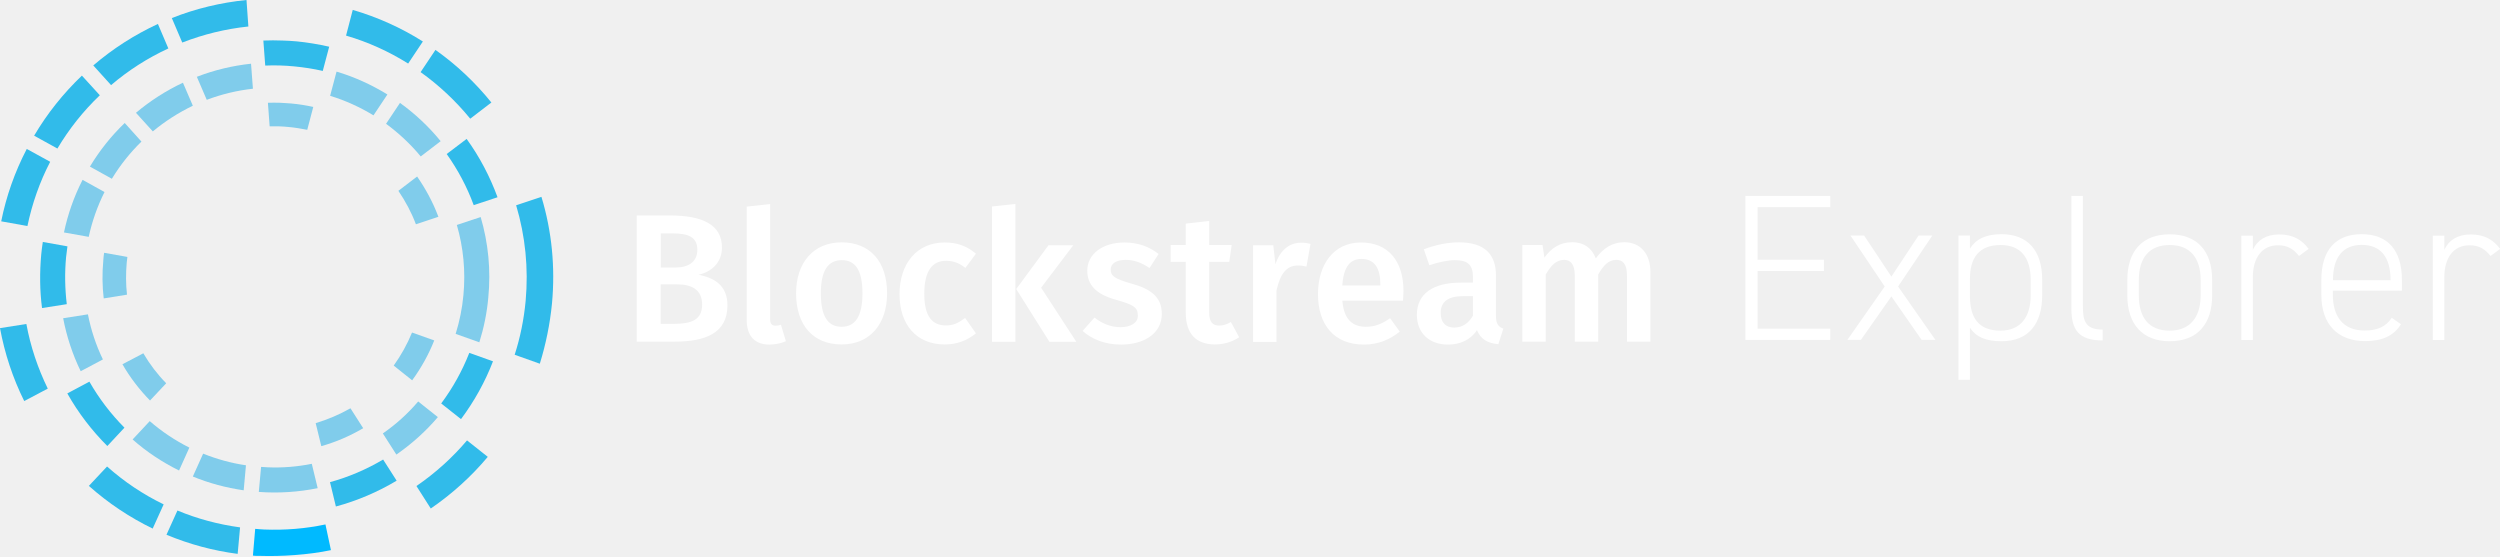
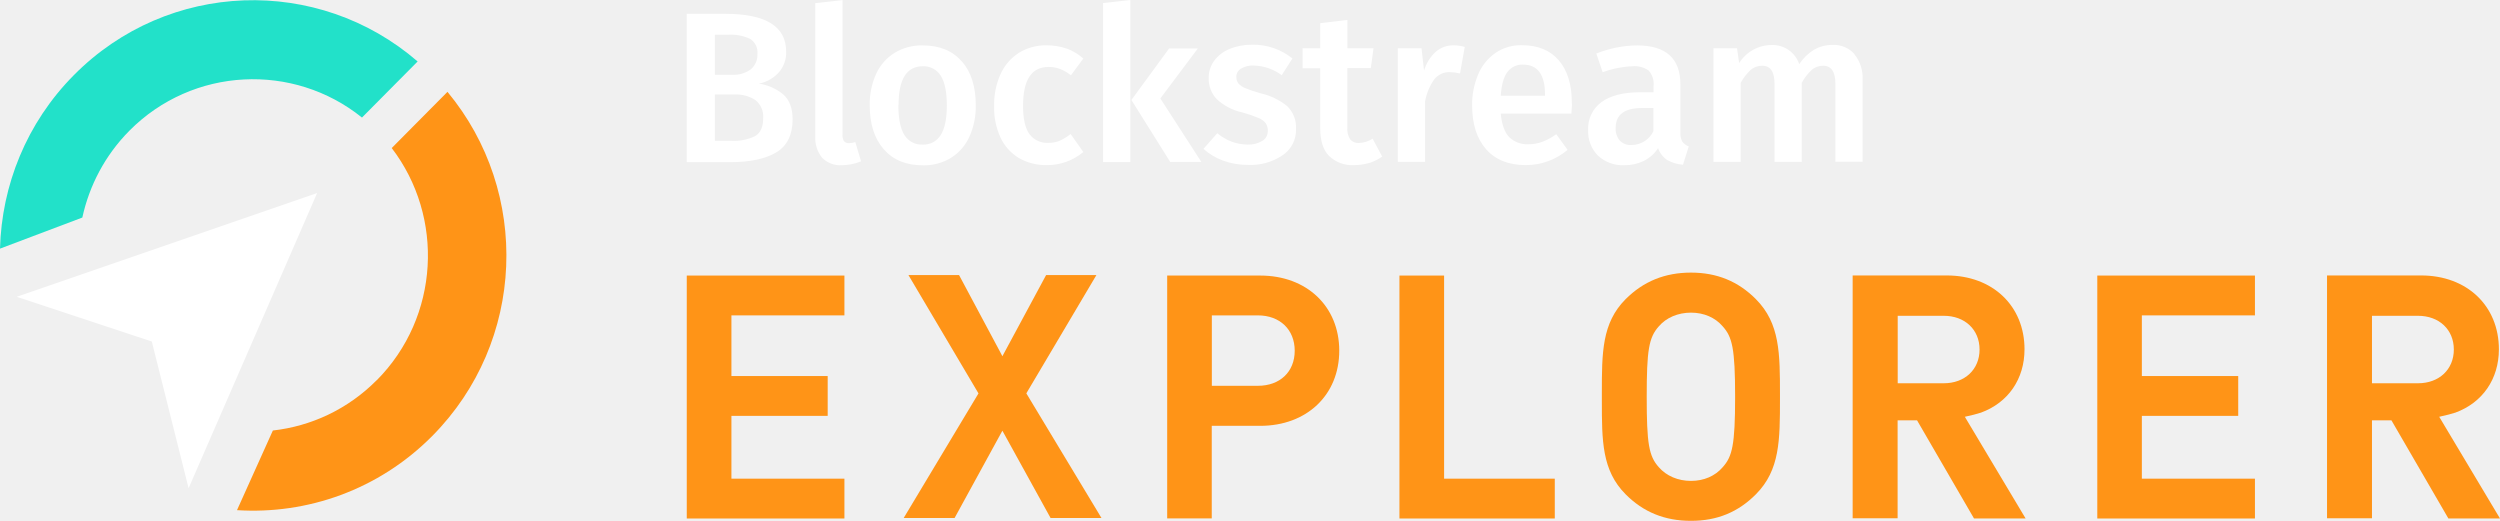
- <svg xmlns="http://www.w3.org/2000/svg" version="1.1" id="Layer_1" x="0px" y="0px" viewBox="0 0 1868.2 415.5" style="enable-background:new 0 0 1868.2 415.5;" xml:space="preserve">
-   <style type="text/css">
- 	.st0{fill:#31BBEA;}
- 	.st1{fill:#80CCEB;}
- 	.st2{fill:#FFFFFF;}
- 	.st3{fill:#00BAFF;}
- </style>
-   <g>
-     <g id="logo_00000018203260394240524070000008501366925835155378_">
-       <g>
-         <g>
-           <g>
-             <path class="st0" d="M333.8,115.1c8.4,11.8,15.2,24.6,20.2,38.2l17.8-5.9c-5.7-15.5-13.4-30.2-23.1-43.6L333.8,115.1z" />
-             <path class="st0" d="M211.2,30.3c-4.8-0.2-9.6-0.2-14.4,0l1.4,18.7c7.2-0.3,14.4-0.1,21.6,0.6c7.2,0.7,14.4,1.8,21.4,3.4       l4.8-18.1c-8-1.8-16.2-3.2-24.4-4C218.1,30.6,214.6,30.4,211.2,30.3z" />
-             <path class="st0" d="M35.7,290.4c-7.5-15.4-12.9-31.5-16-48.3L0,245.2c3.5,18.9,9.5,37.2,18.1,54.5L35.7,290.4z" />
-             <path class="st0" d="M25.5,101.4l17.4,9.6c8.7-14.6,19.3-28,31.7-39.8L61.2,56.5C47.3,69.8,35.3,84.8,25.5,101.4z" />
-             <path class="st0" d="M0.9,165.4l19.6,3.5c3.5-16.7,9.1-32.8,17-48L20,111.3C11.1,128.4,4.7,146.5,0.9,165.4z" />
-             <path class="st0" d="M128.4,13.5l7.8,18.3c15.9-6.2,32.4-10.2,49.4-12L184.2,0C165.1,1.9,146.3,6.4,128.4,13.5z" />
-             <path class="st0" d="M69.7,48.9L83,63.6c13-11.1,27.3-20.2,42.8-27.4L118,17.9C100.5,26,84.3,36.4,69.7,48.9z" />
-             <path class="st0" d="M364.5,341.4L349,329.1c-11,13-23.7,24.4-37.8,34.1l10.7,16.8C337.8,369.1,352.1,356.2,364.5,341.4z" />
-             <path class="st0" d="M122.3,376.9c-15.3-7.4-29.5-16.9-42.3-28.3l-13.6,14.5c14.4,12.8,30.4,23.5,47.7,31.9L122.3,376.9z" />
-             <path class="st0" d="M412.5,226.7c2.5-27.1-0.1-53.9-7.9-79.6l-18.9,6.3c6.9,23.1,9.3,47.1,7.1,71.5c-1.3,13.8-4,27.2-8.2,40.2       l18.8,6.7C407.9,257.2,411,242.1,412.5,226.7z" />
-             <path class="st0" d="M296.4,359.2l-10.1-15.8c-12.5,7.4-25.8,13.1-39.7,16.9l4.4,18.2C266.9,374.2,282.2,367.7,296.4,359.2z" />
-             <path class="st0" d="M49.9,227.3c-1.4-11.7-1.6-23.5-0.5-35.3c0.3-2.7,0.6-5.3,1-7.9L32,180.8c-0.5,3.1-0.9,6.3-1.2,9.5       c-1.2,13.4-1.1,26.8,0.6,39.9L49.9,227.3z" />
-             <path class="st0" d="M258.6,26.6c16.4,4.8,31.9,11.8,46.4,20.9L316,31c-16.3-10.3-33.9-18.2-52.4-23.6L258.6,26.6z" />
-             <path class="st0" d="M177.6,413.9l1.8-19.8c-16.2-2.2-31.9-6.4-46.8-12.6l-8.2,18.1C141.4,406.7,159.2,411.5,177.6,413.9z" />
-             <path class="st0" d="M80.2,333.3L93,319.6c-10.2-10.3-19-21.8-26.2-34.4L50.3,294C58.4,308.4,68.5,321.6,80.2,333.3z" />
-             <path class="st0" d="M325.4,37.3l-11.1,16.6c13.9,9.9,26.3,21.6,37.1,34.8l15.8-12.1C355.1,61.6,341.1,48.4,325.4,37.3z" />
-             <path class="st0" d="M344.5,313.2c9.9-13.3,18-27.8,23.9-43.2l-17.7-6.3c-5.3,13.5-12.3,26.1-21,37.8L344.5,313.2z" />
-           </g>
-           <g>
-             <path class="st1" d="M359.2,162.2l-17.8,5.9c4.9,17,6.6,34.6,4.9,52.5c-0.9,9.8-2.9,19.6-5.8,28.9l17.7,6.3       c3.4-10.9,5.7-22.1,6.7-33.5C366.9,201.8,364.9,181.6,359.2,162.2z" />
-             <path class="st1" d="M182.1,366.4l1.7-18.7c-11-1.6-21.8-4.6-32-8.7l-7.7,17.1C156.2,361.1,169,364.5,182.1,366.4z" />
-             <path class="st1" d="M310.8,167.6l16.8-5.6c-4-10.7-9.4-20.7-15.9-30.1l-14,10.7C303,150.4,307.5,158.8,310.8,167.6z" />
-             <path class="st1" d="M209.4,76.8c-3.1-0.1-6.2-0.1-9.2,0l1.3,17.6c4.7-0.1,9.5,0,14.1,0.5c4.7,0.4,9.3,1.2,14,2.1l4.5-17.1       c-5.5-1.2-11.1-2.1-16.8-2.6C214.6,77.1,212,76.9,209.4,76.8z" />
-             <path class="st1" d="M67.2,124.5l16.4,9.1c6.2-10.2,13.6-19.5,22.1-27.8L93.2,91.9C83.1,101.6,74.4,112.5,67.2,124.5z" />
-             <path class="st1" d="M246.7,71.6c11.4,3.5,22.2,8.4,32.4,14.6l10.4-15.6c-11.9-7.3-24.6-13.1-38-17.1L246.7,71.6z" />
-             <path class="st1" d="M314.4,116.9l14.9-11.4c-8.8-10.8-19-20.4-30.4-28.6l-10.4,15.6C298.1,99.6,306.8,107.7,314.4,116.9z" />
-             <path class="st1" d="M294.2,273.2l13.8,11c6.7-9.2,12.3-19.2,16.5-29.8l-16.6-5.9C304.3,257.3,299.7,265.5,294.2,273.2z" />
-             <path class="st1" d="M111.9,314.7l-12.8,13.7c10.5,9.3,22.2,17,34.7,23.2l7.7-17.1C130.8,329.1,120.9,322.5,111.9,314.7z" />
-             <path class="st1" d="M94.9,220.2c-0.9-7.9-0.9-16-0.2-24c0.1-1.4,0.3-2.8,0.5-4.2l-17.4-3.1c-0.3,1.9-0.5,3.8-0.6,5.7       c-0.9,9.5-0.8,19,0.3,28.4L94.9,220.2z" />
-             <path class="st1" d="M65.7,234.9l-18.5,2.9c2.6,13.7,7,27,13.1,39.6l16.6-8.8C71.7,257.9,68,246.6,65.7,234.9z" />
-             <path class="st1" d="M286.1,323.9l10.1,15.8c11.5-8,21.9-17.3,31-28l-14.7-11.7C304.8,309.1,295.9,317.1,286.1,323.9z" />
-             <path class="st1" d="M78.1,143.5l-16.4-9.1c-6.4,12.5-11,25.6-13.9,39.3l18.5,3.3C68.8,165.4,72.8,154.1,78.1,143.5z" />
-             <path class="st1" d="M235.9,316.2l4.2,17.2c11-3.1,21.4-7.6,31.3-13.4l-9.5-14.9C253.6,309.8,244.9,313.5,235.9,316.2z" />
-             <path class="st1" d="M107.1,264l-15.6,8.2c5.7,9.9,12.6,18.9,20.6,27.1l12.1-12.9C117.6,279.7,111.9,272.2,107.1,264z" />
-             <path class="st1" d="M199.8,349.2c-1.6-0.1-3.1-0.2-4.7-0.3l-1.7,18.7c14.8,1.1,29.6,0.1,44-2.8l-4.4-18.2       C222,348.8,210.9,349.7,199.8,349.2z" />
-             <path class="st1" d="M101.6,84.3l12.6,13.9c9.1-7.6,19.2-14,29.9-19.2l-7.4-17.2C124,67.8,112.3,75.3,101.6,84.3z" />
-             <path class="st1" d="M147.1,57.4l7.4,17.2c11.1-4.2,22.7-7,34.5-8.3l-1.4-18.7C173.8,49.1,160.2,52.3,147.1,57.4z" />
-           </g>
-           <g>
-             <path class="st2" d="M543.6,228.2c0,20.7-16.5,27.1-39.4,27.1h-28.4v-94.3h24.7c24.3,0,39,6.8,39,24c0,11.7-8.5,18.4-17.5,20.3       C532.8,207.5,543.6,212.5,543.6,228.2z M493.8,199.9h11.1c9.8,0,16.2-4.4,16.2-13.2c0-9.5-6.5-12.3-18.8-12.3h-8.5L493.8,199.9       L493.8,199.9z M524.7,227.6c0-11.3-8.1-15.1-18.6-15.1h-12.4v29.5h10.5C516.1,241.9,524.7,239.4,524.7,227.6z" />
-             <path class="st2" d="M579.5,243.4c1.4,0,2.9-0.3,4.1-0.7l3.7,12.3c-3.5,1.5-7.9,2.5-12.4,2.5c-10.8,0-16.9-6.4-16.9-18.4v-84.7       l17.5-1.9v85.4C575.4,241.7,576.6,243.4,579.5,243.4z" />
-             <path class="st2" d="M662.9,219.2c0,22.8-12.7,38.2-34,38.2c-21.3,0-34-14.5-34-38.2c0-22.6,12.7-38.1,34.1-38.1       C650.3,181.2,662.9,195.6,662.9,219.2z M613.4,219.2c0,17.3,5.3,25,15.5,25c10.2,0,15.6-7.8,15.6-25c0-17.2-5.3-24.8-15.4-24.8       C618.8,194.4,613.4,202.2,613.4,219.2z" />
-             <path class="st2" d="M729.3,189.6l-7.9,10.6c-4.6-3.7-9-5.3-14.5-5.3c-10.1,0-16.2,7.4-16.2,24.7c0,17.5,6.4,23.6,16.2,23.6       c5.5,0,9.3-1.8,14.3-5.6l8.1,11.5c-6.5,5.3-14.1,8.3-23.3,8.3c-20.9,0-33.8-14.5-33.8-37.5s13-38.7,33.7-38.7       C715.2,181.2,722.5,183.8,729.3,189.6z" />
-             <path class="st2" d="M741.3,255.4V154.3l17.5-1.9v103H741.3z M804.3,255.4h-20.1l-24.8-39.4l24.1-32.7H802L778,215L804.3,255.4       z" />
-             <path class="st2" d="M865.8,189.8l-6.8,10.5c-6-4.1-11.7-6.1-17.7-6.1c-7.4,0-11.3,2.9-11.3,7.2c0,4.8,2.9,6.9,15.1,10.4       c14.7,4,23.1,10,23.1,22.8c0,15-13.9,22.9-30.4,22.9c-12.4,0-22.1-4.2-28.8-10.2l8.9-10c5.5,4.4,12.1,7.2,19.4,7.2       c7.9,0,13-3.4,13-8.5c0-6.3-2.9-8.2-16.4-12c-14.9-4.1-21.4-11.2-21.4-21.8c0-12,11-21,27.8-21       C850.5,181.2,859,184.4,865.8,189.8z" />
-             <path class="st2" d="M907.8,257.4c-14.2-0.1-21.7-8.2-21.7-23.6v-38.1h-11.3v-12.6h11.3v-16l17.5-2v18h16.8l-1.8,12.6h-15v37.6       c0,7.1,2.3,10,7.6,10c2.7,0,5.5-0.8,8.6-2.7L926,252C920.8,255.6,914.2,257.4,907.8,257.4z" />
-             <path class="st2" d="M979.3,182.3l-3,16.9c-2.2-0.5-4-0.8-6.4-0.8c-8.7,0-13.2,6.4-16,18.6v38.5h-17.5v-72.2h15.1l1.6,14.2       c3.4-10.4,10.4-16.1,18.8-16.1C974.7,181.3,977,181.6,979.3,182.3z" />
-             <path class="st2" d="M1048.4,224.7h-45.3c1.2,14.7,8.2,19.5,17.7,19.5c6.4,0,11.7-2,18-6.4l7.2,10c-7.1,5.7-15.8,9.7-26.7,9.7       c-22.4,0-34.4-14.9-34.4-37.7c0-22,11.6-38.6,32.1-38.6c20.2,0,31.8,13.6,31.8,36.4C1048.8,219.9,1048.5,222.8,1048.4,224.7z        M1031.5,212.5c0-11.9-4.2-19-14.1-19c-8.2,0-13.4,5.5-14.3,19.8h28.4V212.5z" />
-             <path class="st2" d="M1123.4,245.6l-3.7,11.6c-7.9-0.7-13.1-3.5-16-10.5c-5,7.6-13,10.8-21.6,10.8c-14.5,0-23.3-9.1-23.3-22.2       c0-15.7,11.9-24.1,32.9-24.1h9V207c0-9.4-4.2-12.6-13.5-12.6c-4.9,0-11.9,1.4-19.1,3.8l-4.1-11.9c8.9-3.4,18-5.2,26.2-5.2       c19.2,0,27.7,8.9,27.7,24.8v30.3C1117.9,242.1,1119.8,244.2,1123.4,245.6z M1100.7,235.9v-14.6h-7.2       c-11.3,0-16.9,4.1-16.9,12.6c0,6.9,3.6,10.9,10.2,10.9C1092.9,244.7,1097.4,241.6,1100.7,235.9z" />
-             <path class="st2" d="M1233.3,203.1v52.2h-17.5v-49.5c0-9-3.5-11.6-7.9-11.6c-6,0-9.7,4.2-13.6,10.9v50.2h-17.5v-49.5       c0-9-3.7-11.6-7.9-11.6c-6.1,0-9.8,4.2-13.8,10.9v50.2h-17.5v-72.2h15.1l1.4,9.4c5.2-7.2,11.7-11.5,20.9-11.5       c8.5,0,14.7,4.5,17.5,12.1c5.5-7.5,12.1-12.1,21.7-12.1C1225.7,181.2,1233.3,189.5,1233.3,203.1z" />
-           </g>
-           <path class="st3" d="M194.5,415.4c15.3,0.5,35.9-0.7,52.8-4.3l-4.1-19.2c-15.1,3.2-30.3,4.4-45.8,3.8c-2.5-0.1-4.2-0.3-6.7-0.5      l-1.7,20C191.7,415.5,189.9,415.3,194.5,415.4L194.5,415.4z" />
-         </g>
-       </g>
-     </g>
-     <g>
-       <path class="st2" d="M1367.7,146.4v8.4h-54.3v39.3h49.6v8.4h-49.6v43.1h54.3v8.4h-63.4V146.4H1367.7z" />
-       <path class="st2" d="M1436,254l-22.6-32.5l-22.8,32.5h-10.1l27.9-39.9l-25.6-38.1h10.2l20.4,30.7l20.3-30.7h10.3l-25.6,38.1    l27.9,39.9H1436z" />
-       <path class="st2" d="M1526.1,220.5c0,21.4-10.1,34.5-30.4,34.5c-11.9,0-19.2-3.3-23.6-10.1v38.9h-8.6V176h8.6v9.8    c4.4-7,11.7-10.8,23.6-10.8c19.3,0,30.4,12,30.4,34.2V220.5z M1517.5,220.5v-11.2c0-17-7.6-26.2-22.5-26.2    c-16.5,0-22.9,10-22.9,25.3v13.6c0.2,14.7,5.8,25.1,22.9,25.1C1510,247,1517.5,236.9,1517.5,220.5z" />
-       <path class="st2" d="M1547.9,146.4h8.6v81.8c0,10.9,1.2,18.1,14.8,18.1v8.1c-17.9,0-23.4-7.8-23.4-24V146.4z" />
-       <path class="st2" d="M1621.4,255c-20.1,0-31.7-12.5-31.7-34.3v-11.4c0-22.2,11.7-34.2,31.7-34.2c20,0,31.7,12,31.7,34.2v11.4    C1653.1,241.9,1642.3,255,1621.4,255z M1644.5,209.3c0-17-8.3-26.2-23.1-26.2c-15,0-23.1,9.2-23.1,26.2v11.4    c0,16.4,7.3,26.4,23.1,26.4c15.1,0,23.1-10,23.1-26.4V209.3z" />
-       <path class="st2" d="M1683.5,207.1v47h-8.6v-78h8.6v10.6c3.3-7.2,9.8-11.5,19.7-11.5c10.1,0,16.9,3.9,22,10.8l-7.2,5.3    c-4.1-5.3-8.7-8-15.6-8C1690.2,183.2,1683.5,192.9,1683.5,207.1z" />
-       <path class="st2" d="M1743.3,217.2v3.3c0,15.4,7.2,26.5,23.7,26.5c9.5,0,15.9-2.8,20.3-9.5l6.9,4.8c-5.4,8.6-14,12.6-26.7,12.6    c-20.8,0-32.8-12.8-32.8-34.5v-11.2c0-22.2,10.6-34.2,30.1-34.2s30.1,12,30.1,34.2v8H1743.3z M1743.3,209.4h43.1v-0.2    c0-17-7.3-26.2-21.5-26.2c-14.2,0-21.5,9.4-21.5,26.2V209.4z" />
-       <path class="st2" d="M1826.6,207.1v47h-8.6v-78h8.6v10.6c3.3-7.2,9.8-11.5,19.7-11.5c10.1,0,16.9,3.9,22,10.8l-7.2,5.3    c-4.1-5.3-8.7-8-15.6-8C1833.3,183.2,1826.6,192.9,1826.6,207.1z" />
-     </g>
-   </g>
+ <svg xmlns="http://www.w3.org/2000/svg" width="216" height="45" viewBox="0 0 216 45" fill="none">
+   <path d="M67.68 8.164C68.211 8.638 68.481 9.358 68.481 10.315C68.481 11.649 68.011 12.598 67.079 13.159C66.147 13.721 64.841 14.002 63.16 14.011H59.336V1.194H62.663C66.165 1.194 67.924 2.282 67.924 4.46C67.95 5.144 67.706 5.803 67.245 6.303C66.792 6.777 66.208 7.102 65.572 7.225C66.347 7.339 67.079 7.664 67.68 8.164ZM61.758 6.461H63.247C63.813 6.496 64.379 6.338 64.849 6.005C65.25 5.68 65.468 5.179 65.442 4.661C65.494 4.152 65.259 3.652 64.832 3.371C64.231 3.081 63.569 2.958 62.907 3.002H61.766V6.461H61.758ZM65.233 11.764C65.703 11.491 65.938 10.982 65.938 10.218C65.99 9.613 65.738 9.025 65.267 8.647C64.728 8.296 64.083 8.129 63.438 8.164H61.766V12.167H63.177C63.883 12.211 64.588 12.071 65.233 11.764Z" fill="white" />
+   <path d="M72.923 12.194C73.028 12.317 73.185 12.387 73.35 12.369C73.542 12.369 73.725 12.334 73.899 12.273L74.395 13.941C73.864 14.16 73.298 14.274 72.723 14.274C72.096 14.318 71.478 14.081 71.033 13.633C70.607 13.107 70.398 12.44 70.441 11.772V0.272L72.793 0.009V11.614C72.775 11.816 72.819 12.018 72.915 12.194H72.923Z" fill="white" />
+   <path d="M83.105 5.302C83.906 6.215 84.306 7.48 84.306 9.095C84.324 10.034 84.141 10.956 83.758 11.807C83.418 12.562 82.869 13.195 82.173 13.633C81.441 14.081 80.588 14.309 79.734 14.283C78.297 14.283 77.174 13.827 76.364 12.905C75.553 11.983 75.144 10.719 75.144 9.095C75.127 8.164 75.31 7.243 75.693 6.391C76.033 5.645 76.581 5.013 77.278 4.574C78.018 4.126 78.872 3.898 79.734 3.924C81.171 3.924 82.295 4.381 83.096 5.311L83.105 5.302ZM77.618 9.086C77.618 10.245 77.792 11.105 78.14 11.667C78.48 12.211 79.081 12.527 79.717 12.492C80.352 12.527 80.953 12.203 81.284 11.658C81.633 11.105 81.807 10.254 81.807 9.104C81.807 7.954 81.633 7.102 81.284 6.549C80.953 6.014 80.361 5.697 79.734 5.724C78.332 5.724 77.635 6.839 77.635 9.086H77.618Z" fill="white" />
+   <path d="M92.153 4.187C92.685 4.389 93.172 4.679 93.599 5.056L92.528 6.505C92.241 6.277 91.927 6.092 91.596 5.961C91.274 5.838 90.925 5.776 90.586 5.785C89.123 5.785 88.391 6.909 88.391 9.147C88.391 10.28 88.583 11.105 88.957 11.605C89.34 12.106 89.95 12.378 90.577 12.343C90.908 12.343 91.239 12.29 91.544 12.167C91.883 12.009 92.215 11.816 92.502 11.579L93.599 13.133C92.72 13.87 91.605 14.274 90.455 14.265C89.602 14.283 88.766 14.072 88.025 13.651C87.337 13.229 86.78 12.615 86.44 11.878C86.057 11.026 85.865 10.104 85.891 9.165C85.874 8.217 86.057 7.278 86.44 6.417C86.78 5.662 87.329 5.021 88.017 4.574C88.74 4.126 89.576 3.898 90.429 3.915C91.013 3.915 91.596 4.003 92.145 4.196L92.153 4.187Z" fill="white" />
+   <path d="M95.306 13.993V0.263L97.658 0V14.002H95.306V13.993ZM103.806 13.993H101.107L97.754 8.638L101.011 4.187H103.493L100.253 8.507L103.798 13.993H103.806Z" fill="white" />
+   <path d="M111.653 5.074L110.739 6.496C110.042 5.978 109.206 5.689 108.344 5.662C107.952 5.636 107.56 5.733 107.212 5.935C106.968 6.084 106.811 6.356 106.82 6.646C106.82 6.848 106.872 7.041 106.985 7.199C107.151 7.383 107.351 7.523 107.586 7.611C108.004 7.787 108.431 7.927 108.866 8.05C109.729 8.235 110.53 8.621 111.218 9.174C111.74 9.692 112.019 10.403 111.976 11.14C112.01 12.053 111.566 12.922 110.8 13.423C109.938 14.002 108.91 14.292 107.874 14.248C107.125 14.257 106.384 14.134 105.679 13.879C105.052 13.651 104.477 13.309 103.98 12.861L105.174 11.509C105.905 12.132 106.828 12.483 107.786 12.492C108.231 12.51 108.675 12.405 109.058 12.176C109.354 12.001 109.537 11.685 109.537 11.342C109.554 11.096 109.493 10.859 109.363 10.649C109.197 10.447 108.98 10.289 108.736 10.192C108.274 9.999 107.804 9.841 107.325 9.709C106.506 9.534 105.748 9.139 105.13 8.568C104.66 8.077 104.407 7.409 104.433 6.725C104.425 6.198 104.59 5.68 104.904 5.25C105.243 4.793 105.705 4.442 106.227 4.231C106.846 3.977 107.516 3.854 108.187 3.863C109.45 3.836 110.678 4.258 111.662 5.048L111.653 5.074Z" fill="white" />
+   <path d="M118.29 14.081C117.872 14.204 117.437 14.266 116.992 14.266C116.182 14.318 115.381 14.02 114.798 13.44C114.293 12.905 114.066 12.106 114.066 11.061V5.899H112.542V4.17H114.066V2.002L116.418 1.721V4.17H118.673L118.438 5.882H116.409V11C116.374 11.36 116.461 11.729 116.653 12.036C116.844 12.264 117.141 12.378 117.437 12.352C117.846 12.334 118.247 12.211 118.595 11.983L119.422 13.528C119.074 13.774 118.682 13.967 118.273 14.09L118.29 14.081Z" fill="white" />
+   <path d="M126.555 4.047L126.146 6.347C125.859 6.277 125.571 6.242 125.275 6.233C124.753 6.207 124.247 6.444 123.917 6.856C123.516 7.427 123.246 8.085 123.124 8.77V13.985H120.772V4.17H122.819L123.037 6.101C123.22 5.478 123.568 4.916 124.047 4.477C124.474 4.108 125.014 3.907 125.58 3.915C125.911 3.915 126.233 3.959 126.555 4.056V4.047Z" fill="white" />
+   <path d="M135.77 9.815H129.665C129.752 10.763 130.004 11.447 130.396 11.851C130.84 12.273 131.433 12.492 132.042 12.466C132.452 12.466 132.87 12.396 133.253 12.255C133.68 12.088 134.089 11.869 134.463 11.597L135.439 12.949C134.429 13.8 133.157 14.265 131.833 14.265C130.353 14.265 129.203 13.809 128.402 12.896C127.6 11.983 127.2 10.736 127.191 9.147C127.174 8.226 127.348 7.304 127.705 6.452C128.01 5.697 128.532 5.048 129.194 4.582C129.874 4.117 130.684 3.88 131.511 3.907C132.87 3.907 133.932 4.345 134.681 5.215C135.43 6.084 135.805 7.304 135.805 8.858C135.831 8.981 135.813 9.305 135.77 9.823V9.815ZM133.488 8.164C133.488 6.444 132.852 5.583 131.589 5.583C131.058 5.557 130.553 5.803 130.239 6.224C129.917 6.654 129.726 7.33 129.665 8.27H133.488V8.164Z" fill="white" />
+   <path d="M145.35 12.229C145.49 12.422 145.681 12.571 145.908 12.65L145.411 14.23C144.941 14.204 144.479 14.064 144.061 13.835C143.687 13.589 143.408 13.23 143.26 12.799C142.955 13.274 142.528 13.651 142.023 13.905C141.501 14.151 140.935 14.283 140.36 14.274C139.515 14.318 138.679 14.02 138.06 13.44C137.486 12.861 137.181 12.071 137.216 11.254C137.163 10.297 137.599 9.384 138.365 8.823C139.132 8.261 140.229 7.98 141.657 7.971H142.868V7.418C142.92 6.935 142.763 6.452 142.441 6.092C142.032 5.812 141.544 5.68 141.048 5.724C140.168 5.759 139.297 5.934 138.47 6.242L137.921 4.626C139.045 4.179 140.238 3.933 141.448 3.924C143.939 3.924 145.185 5.048 145.185 7.295V11.412C145.167 11.702 145.22 11.983 145.35 12.238V12.229ZM142.851 11.333V9.332H141.875C140.36 9.332 139.602 9.902 139.593 11.035C139.567 11.43 139.689 11.834 139.942 12.141C140.212 12.413 140.586 12.562 140.969 12.527C141.779 12.527 142.511 12.062 142.859 11.325H142.851V11.333Z" fill="white" />
+   <path d="M160.225 4.697C160.722 5.311 160.966 6.084 160.931 6.874V13.976H158.579V7.251C158.579 6.198 158.222 5.671 157.508 5.68C157.142 5.68 156.794 5.803 156.524 6.049C156.184 6.365 155.897 6.742 155.67 7.155V13.985H153.319V7.251C153.319 6.198 152.962 5.671 152.248 5.68C151.882 5.68 151.525 5.803 151.246 6.049C150.906 6.373 150.619 6.742 150.393 7.155V13.985H148.041V4.17H150.079L150.262 5.452C150.872 4.477 151.934 3.889 153.075 3.889C153.598 3.872 154.103 4.021 154.538 4.319C154.965 4.618 155.287 5.048 155.453 5.54C155.784 5.039 156.219 4.618 156.724 4.302C157.221 4.012 157.787 3.872 158.362 3.88C159.076 3.854 159.764 4.144 160.234 4.688L160.225 4.697Z" fill="white" />
+   <path d="M72.958 27.249V23.808H59.336V44.798H72.958V41.357H63.195V35.931H71.512V32.49H63.195V27.249H72.958Z" fill="#FF9417" />
+   <path d="M86.719 37.415L90.769 44.754H95.167L88.678 33.991L88.713 33.921L94.731 23.764H90.385L86.606 30.778L86.492 30.559L82.861 23.764H78.488L84.541 33.991L84.498 34.062L78.079 44.754H82.477L86.606 37.213L86.719 37.415Z" fill="#FF9417" />
+   <path d="M115.712 30.304C115.712 26.477 112.908 23.808 108.884 23.808H100.845V44.789H104.695V36.792H108.884C112.908 36.792 115.712 34.123 115.712 30.296V30.304ZM104.703 33.333V27.249H108.684C110.582 27.249 111.863 28.478 111.863 30.304C111.863 32.13 110.582 33.333 108.684 33.333H104.703Z" fill="#FF9417" />
+   <path d="M120.912 23.808V44.798H134.333V41.357H124.77V23.808H120.912Z" fill="#FF9417" />
+   <path d="M194.827 27.249V23.808H181.206V44.798H194.827V41.357H185.056V35.931H193.382V32.49H185.056V27.249H194.827Z" fill="#FF9417" />
+   <path d="M170.555 44.798H175.014L169.762 36.011L169.91 35.975C170.363 35.879 170.773 35.774 171.156 35.651C173.507 34.79 174.918 32.745 174.918 30.181C174.918 26.424 172.157 23.799 168.203 23.799H160.069V44.781H163.953V36.318H165.634L170.546 44.781L170.555 44.798ZM163.962 27.285H167.942C169.762 27.285 171.034 28.478 171.034 30.199C171.034 31.92 169.762 33.114 167.942 33.114H163.962V27.293V27.285Z" fill="#FF9417" />
+   <path d="M211.541 44.798H216L210.748 36.011L210.896 35.975C211.349 35.879 211.758 35.774 212.142 35.651C214.493 34.79 215.904 32.745 215.904 30.181C215.904 26.424 213.143 23.799 209.189 23.799H201.055V44.781H204.939V36.318H206.62L211.532 44.781L211.541 44.798ZM204.939 27.285H208.919C210.739 27.285 212.011 28.478 212.011 30.199C212.011 31.92 210.739 33.114 208.919 33.114H204.939V27.293V27.285Z" fill="#FF9417" />
+   <path d="M153.789 34.123C153.789 30.533 153.789 27.943 151.716 25.854C150.184 24.308 148.346 23.553 146.099 23.553C143.852 23.553 141.988 24.308 140.447 25.854C138.4 27.916 138.4 30.462 138.4 33.983V34.571C138.4 38.091 138.4 40.637 140.447 42.7C141.979 44.245 143.826 45 146.099 45C148.372 45 150.184 44.245 151.716 42.7C153.789 40.611 153.789 38.021 153.789 34.43V34.132V34.123ZM148.842 40.365C148.189 41.129 147.214 41.55 146.099 41.55C144.984 41.55 143.974 41.12 143.321 40.365C142.458 39.408 142.276 38.319 142.276 34.281C142.276 30.243 142.458 29.163 143.321 28.197C143.965 27.442 144.984 27.012 146.099 27.012C147.214 27.012 148.189 27.434 148.842 28.197C149.661 29.11 149.914 30.076 149.914 34.281C149.914 38.486 149.661 39.452 148.842 40.365Z" fill="#FF9417" />
+   <path d="M32.555 32.841C30.038 35.379 26.86 36.827 23.576 37.196L20.476 44.078C26.529 44.465 32.721 42.331 37.346 37.67C45.428 29.523 45.863 16.601 38.661 7.936L33.844 12.791C38.408 18.76 37.981 27.381 32.555 32.85V32.841Z" fill="#FF9417" />
+   <path d="M7.116 18.787C7.716 16.039 9.066 13.431 11.174 11.298C16.661 5.768 25.353 5.39 31.275 10.157L36.083 5.311C27.495 -2.116 14.536 -1.729 6.393 6.479C2.273 10.631 0.148 16.03 0 21.482L7.116 18.795V18.787Z" fill="#22E1C9" />
+   <path d="M1.446 25.643L13.116 29.506L16.295 42.182L27.4 16.68L1.446 25.643Z" fill="white" />
</svg>
